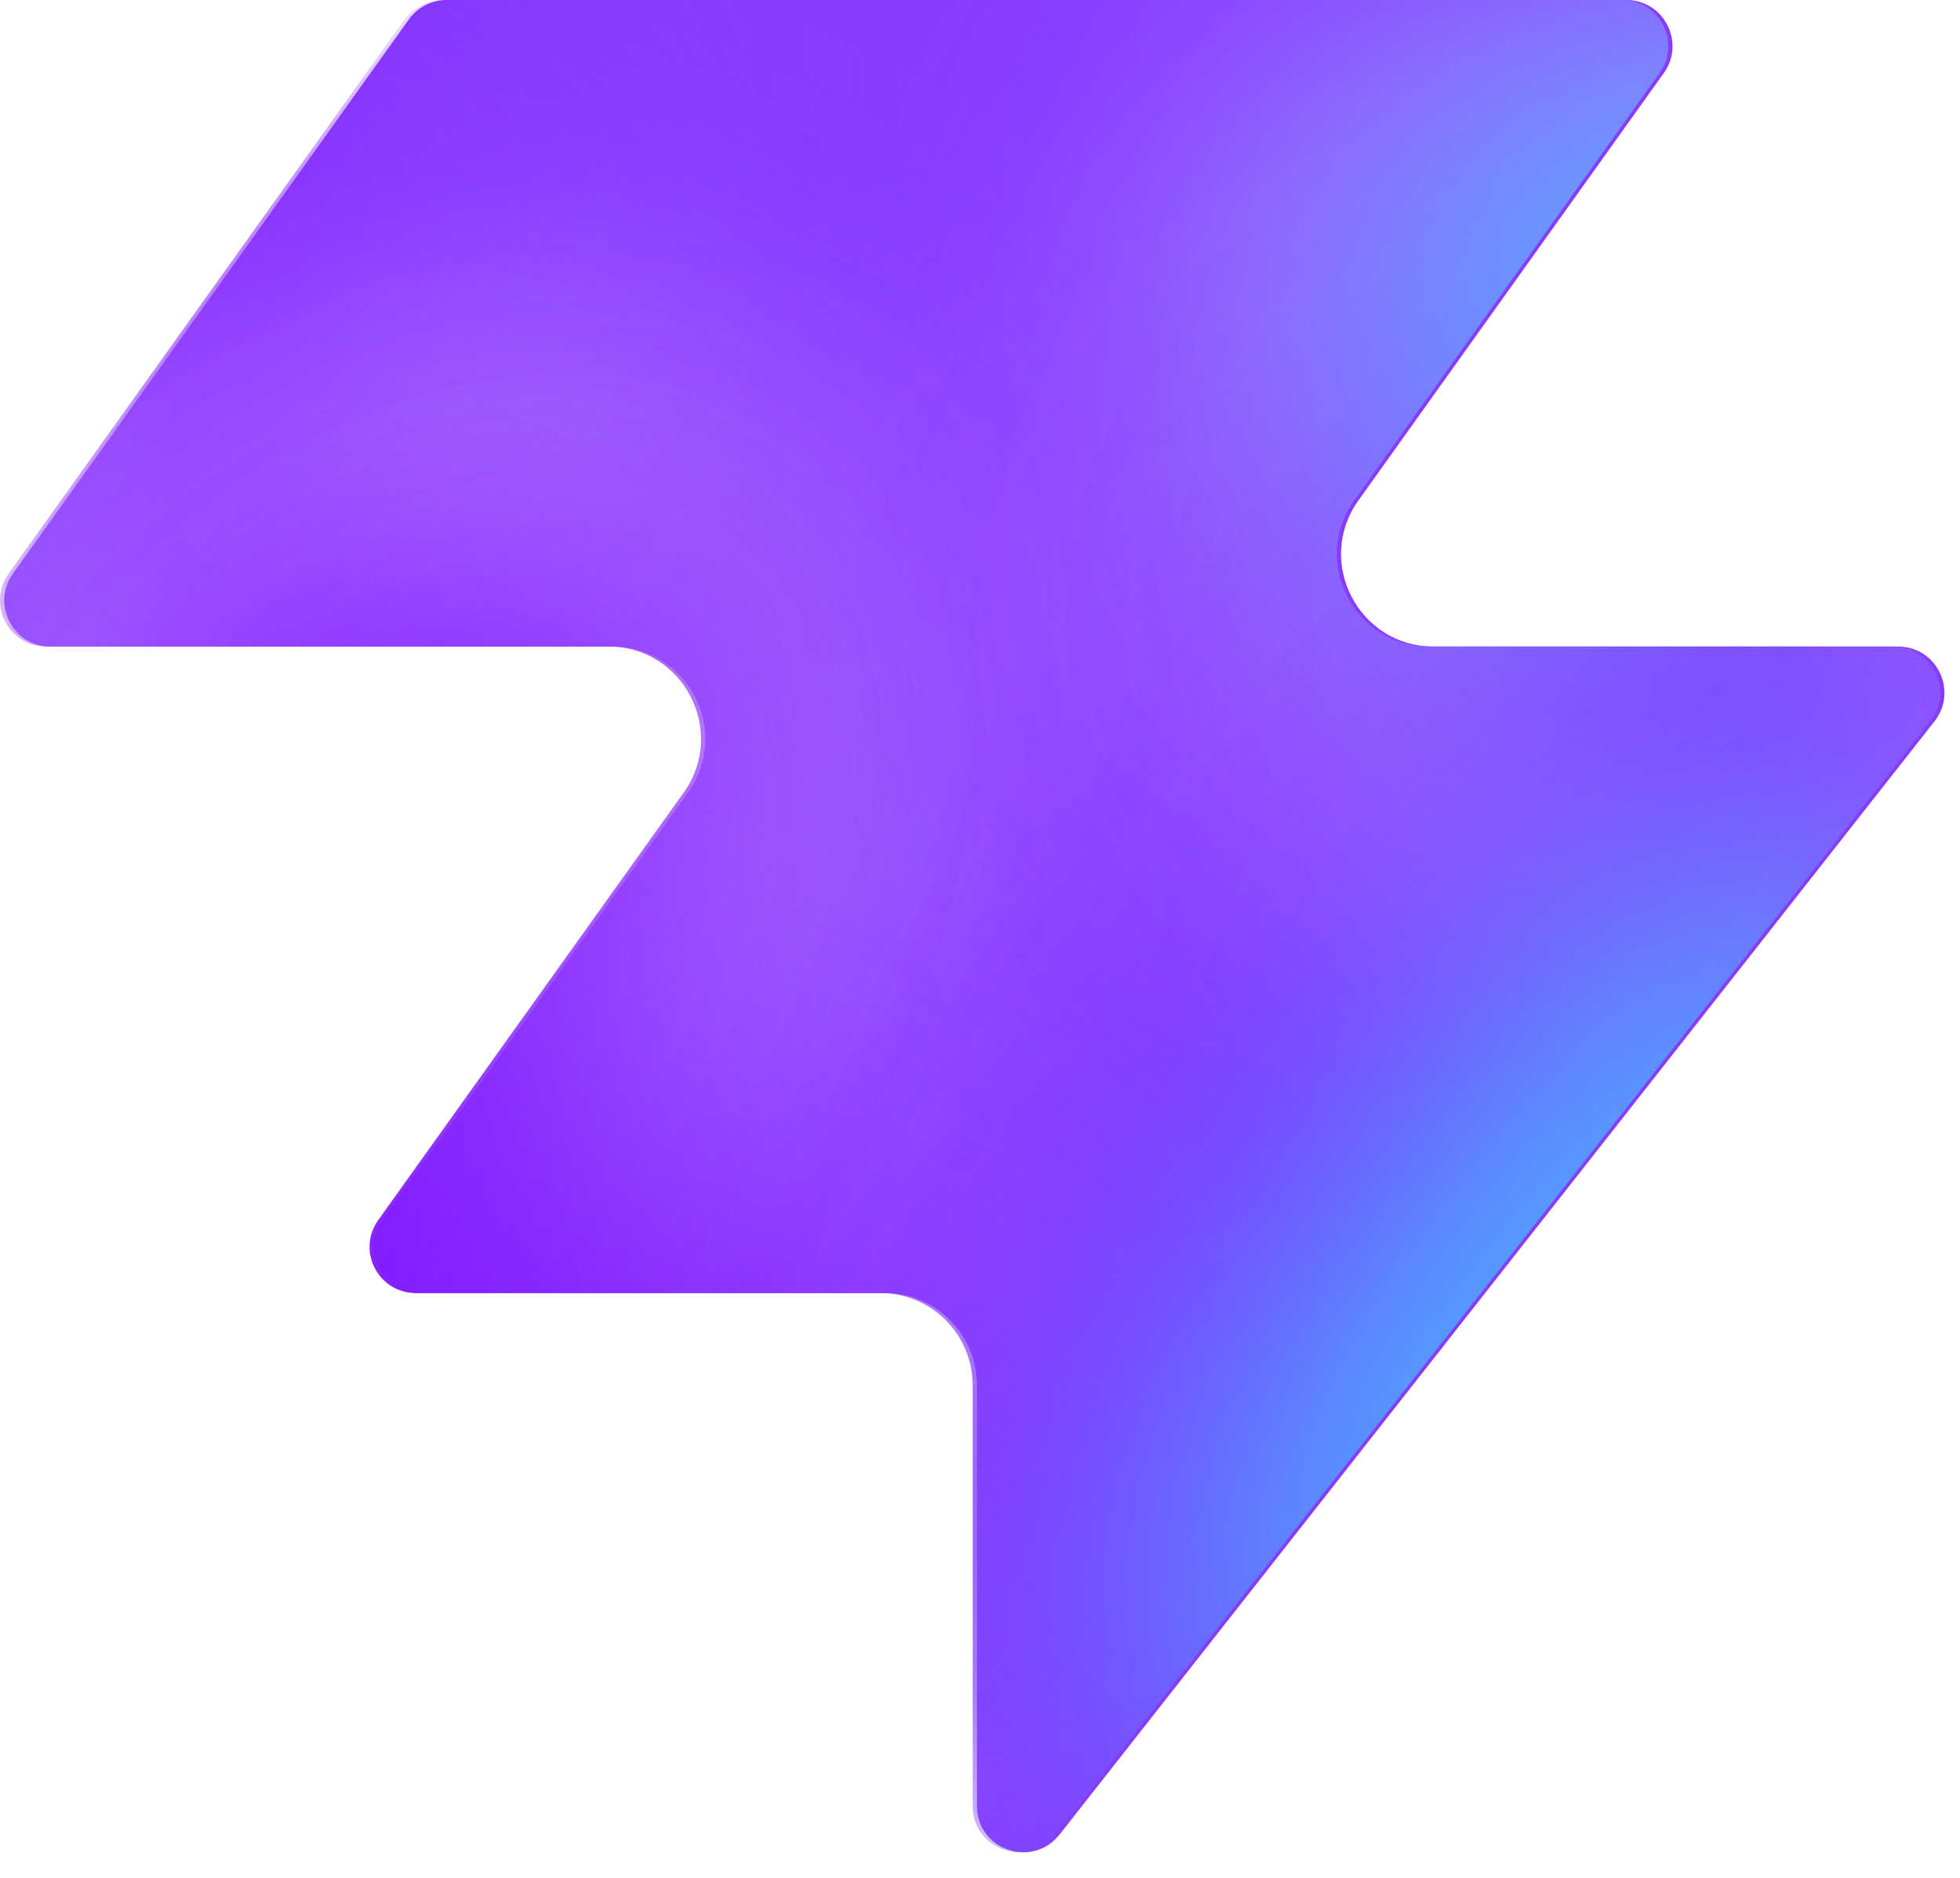
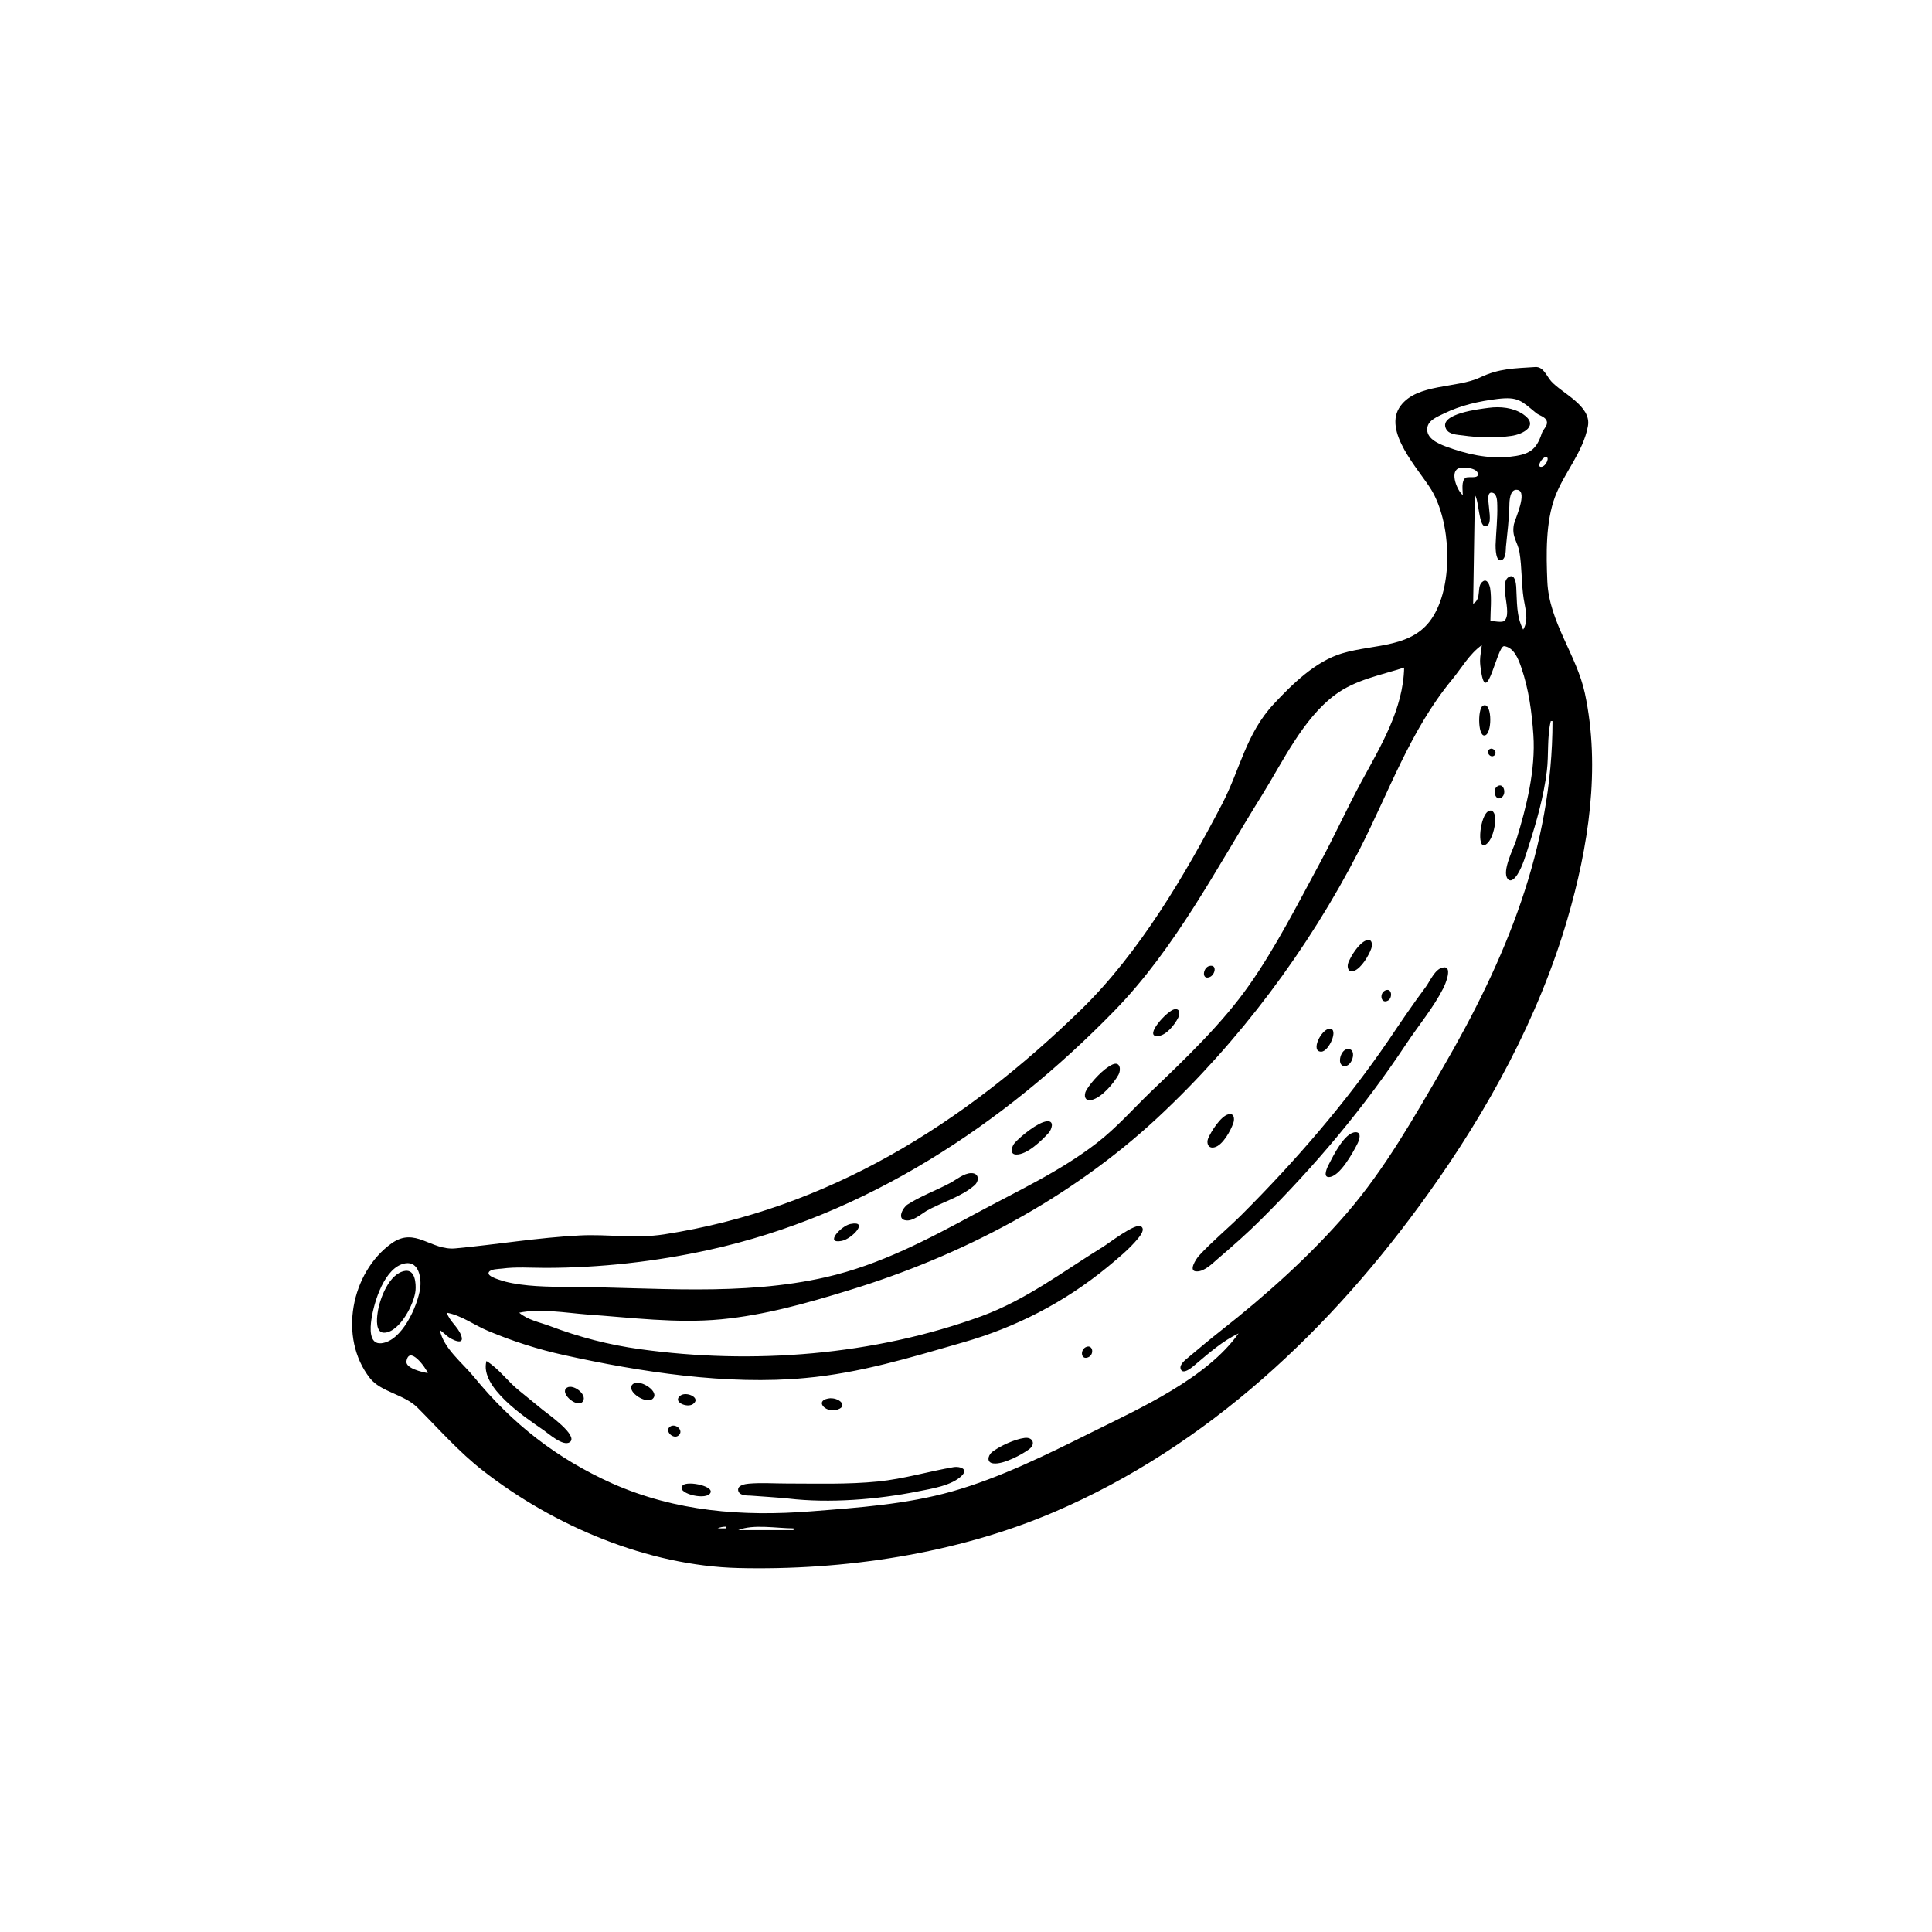
- <svg xmlns="http://www.w3.org/2000/svg" width="48" height="46" fill="none" viewBox="0 0 48 46">
-   <path fill="#863bff" d="M25.946 44.938c-.664.845-2.021.375-2.021-.698V33.937a2.26 2.26 0 0 0-2.262-2.262H10.287c-.92 0-1.456-1.04-.92-1.788l7.48-10.471c1.07-1.497 0-3.578-1.842-3.578H1.237c-.92 0-1.456-1.04-.92-1.788L10.013.474c.214-.297.556-.474.92-.474h28.894c.92 0 1.456 1.04.92 1.788l-7.48 10.471c-1.07 1.498 0 3.579 1.842 3.579h11.377c.943 0 1.473 1.088.89 1.83L25.947 44.94z" style="fill:#863bff;fill:color(display-p3 .525 .23 1);fill-opacity:1" />
-   <mask id="a" width="48" height="46" x="0" y="0" maskUnits="userSpaceOnUse" style="mask-type:alpha">
-     <path fill="#000" d="M25.842 44.938c-.664.844-2.021.375-2.021-.698V33.937a2.26 2.26 0 0 0-2.262-2.262H10.183c-.92 0-1.456-1.04-.92-1.788l7.48-10.471c1.07-1.498 0-3.579-1.842-3.579H1.133c-.92 0-1.456-1.04-.92-1.787L9.91.473c.214-.297.556-.474.92-.474h28.894c.92 0 1.456 1.04.92 1.788l-7.48 10.471c-1.07 1.498 0 3.578 1.842 3.578h11.377c.943 0 1.473 1.088.89 1.832L25.843 44.94z" style="fill:#000;fill-opacity:1" />
-   </mask>
-   <g mask="url(#a)">
-     <g filter="url(#b)">
-       <ellipse cx="5.508" cy="14.704" fill="#ede6ff" rx="5.508" ry="14.704" style="fill:#ede6ff;fill:color(display-p3 .927 .903 1);fill-opacity:1" transform="matrix(.00324 1 1 -.00324 -4.47 31.516)" />
-     </g>
-     <g filter="url(#c)">
-       <ellipse cx="10.399" cy="29.851" fill="#ede6ff" rx="10.399" ry="29.851" style="fill:#ede6ff;fill:color(display-p3 .927 .903 1);fill-opacity:1" transform="matrix(.00324 1 1 -.00324 -39.328 7.883)" />
-     </g>
-     <g filter="url(#d)">
-       <ellipse cx="5.508" cy="30.487" fill="#7e14ff" rx="5.508" ry="30.487" style="fill:#7e14ff;fill:color(display-p3 .492 .077 1);fill-opacity:1" transform="rotate(89.814 -25.913 -14.639)scale(1 -1)" />
-     </g>
-     <g filter="url(#e)">
-       <ellipse cx="5.508" cy="30.599" fill="#7e14ff" rx="5.508" ry="30.599" style="fill:#7e14ff;fill:color(display-p3 .492 .077 1);fill-opacity:1" transform="rotate(89.814 -32.644 -3.334)scale(1 -1)" />
-     </g>
-     <g filter="url(#f)">
-       <ellipse cx="5.508" cy="30.599" fill="#7e14ff" rx="5.508" ry="30.599" style="fill:#7e14ff;fill:color(display-p3 .492 .077 1);fill-opacity:1" transform="matrix(.00324 1 1 -.00324 -34.34 30.47)" />
-     </g>
-     <g filter="url(#g)">
-       <ellipse cx="14.072" cy="22.078" fill="#ede6ff" rx="14.072" ry="22.078" style="fill:#ede6ff;fill:color(display-p3 .927 .903 1);fill-opacity:1" transform="rotate(93.35 24.506 48.493)scale(-1 1)" />
-     </g>
-     <g filter="url(#h)">
-       <ellipse cx="3.47" cy="21.501" fill="#7e14ff" rx="3.47" ry="21.501" style="fill:#7e14ff;fill:color(display-p3 .492 .077 1);fill-opacity:1" transform="rotate(89.009 28.708 47.59)scale(-1 1)" />
-     </g>
-     <g filter="url(#i)">
-       <ellipse cx="3.47" cy="21.501" fill="#7e14ff" rx="3.47" ry="21.501" style="fill:#7e14ff;fill:color(display-p3 .492 .077 1);fill-opacity:1" transform="rotate(89.009 28.708 47.59)scale(-1 1)" />
-     </g>
-     <g filter="url(#j)">
-       <ellipse cx=".387" cy="8.972" fill="#7e14ff" rx="4.407" ry="29.108" style="fill:#7e14ff;fill:color(display-p3 .492 .077 1);fill-opacity:1" transform="rotate(39.51 .387 8.972)" />
-     </g>
-     <g filter="url(#k)">
-       <ellipse cx="47.523" cy="-6.092" fill="#7e14ff" rx="4.407" ry="29.108" style="fill:#7e14ff;fill:color(display-p3 .492 .077 1);fill-opacity:1" transform="rotate(37.892 47.523 -6.092)" />
-     </g>
-     <g filter="url(#l)">
-       <ellipse cx="41.412" cy="6.333" fill="#47bfff" rx="5.971" ry="9.665" style="fill:#47bfff;fill:color(display-p3 .28 .748 1);fill-opacity:1" transform="rotate(37.892 41.412 6.333)" />
-     </g>
-     <g filter="url(#m)">
-       <ellipse cx="-1.879" cy="38.332" fill="#7e14ff" rx="4.407" ry="29.108" style="fill:#7e14ff;fill:color(display-p3 .492 .077 1);fill-opacity:1" transform="rotate(37.892 -1.88 38.332)" />
-     </g>
-     <g filter="url(#n)">
-       <ellipse cx="-1.879" cy="38.332" fill="#7e14ff" rx="4.407" ry="29.108" style="fill:#7e14ff;fill:color(display-p3 .492 .077 1);fill-opacity:1" transform="rotate(37.892 -1.88 38.332)" />
-     </g>
-     <g filter="url(#o)">
-       <ellipse cx="35.651" cy="29.907" fill="#7e14ff" rx="4.407" ry="29.108" style="fill:#7e14ff;fill:color(display-p3 .492 .077 1);fill-opacity:1" transform="rotate(37.892 35.651 29.907)" />
-     </g>
-     <g filter="url(#p)">
-       <ellipse cx="38.418" cy="32.4" fill="#47bfff" rx="5.971" ry="15.297" style="fill:#47bfff;fill:color(display-p3 .28 .748 1);fill-opacity:1" transform="rotate(37.892 38.418 32.4)" />
-     </g>
+ <svg xmlns="http://www.w3.org/2000/svg" width="1120pt" height="1120pt" viewBox="0 0 1120 1120" version="1.1">
+   <g id="surface1">
+     <path style=" stroke:none;fillRule:nonzero;fill:rgb(0%,0%,0%);fillOpacity:1;" d="M 889.984 212.781 C 878 213.578 869.18 213.488 858 218.816 C 844.59 225.207 821.66 222.273 812 235.184 C 801 249.785 822.551 272.059 829.797 284 C 841 302.574 842.668 337.75 831 357 C 819.617 376.02 796.965 373.074 778 378.77 C 762.57 383.406 749.176 396.559 738.426 408.09 C 722.297 425.391 719 445.793 708.516 466 C 686.996 507.254 660.496 552.297 627 585 C 558.617 651.719 480.246 700.805 385 715.574 C 368.23 718.176 352.586 715.355 336 716.211 C 311.789 717.453 288 721.457 264 723.699 C 249.68 725.031 240.75 711 227 720.789 C 203.605 737.535 195.938 775.406 214.512 799 C 220.84 807 234.262 808.262 242 816 C 254.531 828.531 265.934 841.613 280 852.574 C 321 884.625 375.629 907.703 428 909 C 489.203 910.484 554.312 900.816 611 876.574 C 700.301 838.383 772.203 770 827.91 692 C 862.336 644 891.898 590.012 908.574 533 C 920.84 491.066 928 445.227 918.789 402 C 913.98 379.539 898 360.633 897 337 C 896.355 321.551 895.957 302.664 901.465 288 C 906.75 274 917.797 262.094 920.539 247 C 922.672 235.242 905.434 228 899.215 221 C 896.531 218 894.793 212.461 889.984 212.781 M 868 231.285 C 880.172 229.789 881.992 232.453 890.34 239.277 C 892.277 241 895.801 241.449 896.656 244.105 C 897.496 246.703 894.559 248.816 893.824 251.09 C 890.613 261.07 886.422 263.602 875 264.824 C 862.578 266.156 849.586 263.117 838 258.77 C 833.5 257.082 826.566 254.008 827.426 248.016 C 828 243.488 833.449 241.531 837 239.754 C 846.699 235 857.254 232.605 868 231.285 M 863 236.426 C 858.383 237.055 833.727 239.703 838.289 248.609 C 839.965 252 844.871 252 848 252.422 C 856.77 253.691 867.203 254 876 252.711 C 883.254 251.758 892.391 246.512 882.957 240.133 C 877.234 236.266 869.668 235.52 863 236.426 M 895.863 265 C 898.855 264.336 896.262 270.59 893.406 270.652 C 890.508 270.719 894 265.258 895.863 265 M 848 287 C 844.949 284.711 840.391 274.012 845.32 271.605 C 847.703 270.438 856.793 271.055 856.793 275 C 856.793 277.688 851 276 849.602 277 C 847 278.789 848 284.305 848 287 M 883 365 C 878.902 357.184 879.492 348.559 878.957 340 C 878.848 338.242 878.238 333 875.211 334.207 C 867.91 337.215 877.336 355.555 871.973 360 C 870.465 361.055 865.93 360 864 360 C 864 354 864.812 347.078 863.852 341.004 C 863.586 339.328 862.188 335.289 859.723 337 C 855.539 339.691 859.379 347 854 350 L 855 287 C 857.387 290.035 857.219 305 860.922 305 C 867.883 305 858.551 283.316 865.547 285.754 C 868 286.641 867.93 291 867.984 293 C 868.191 300.762 867.285 308.301 867 316 C 866.992 317.656 867 326.215 870.621 324.652 C 873 323.574 872.871 319.152 873 317 C 873.832 309.047 874.793 301 875 293 C 875 290.332 875.285 283.156 879.727 284 C 885.84 285 878.199 301 877.617 304 C 876.246 311.285 879.797 314 880.852 320.129 C 882.332 329 881.902 338.121 883.273 347 C 884.219 353.109 886.402 359.316 883 365 M 859 374 C 858.762 377.004 858 380 858 383 C 858 385.023 858.281 387.004 858.578 389 C 861.801 410.496 867.938 374.008 872 374.582 C 877.793 375.355 880.34 382.395 881.922 387 C 886.254 399.621 888 412.781 888.91 426 C 890.289 446.129 884.891 468 878.973 487 C 877.543 491.629 870.473 505.07 874 509.453 C 875.992 512 878.637 508.535 879.637 507 C 882.809 502 884.504 495.605 886.328 490 C 890.859 476.102 894.926 461.547 896.715 447 C 897.887 437.465 896.77 427.363 899 418 L 900 418 C 900 491.449 872.742 556.426 836.426 619 C 819.531 648.109 803 677.398 781 703 C 759.379 728.062 733.969 750.766 708 771.211 C 701.566 776.277 695.281 781.531 689 786.805 C 687.309 788.242 683.527 791 684.461 793.633 C 685.781 797.492 691.672 792.113 693 791 C 700.746 784.48 708.793 777.355 718 773 C 699.633 799 660.676 816.508 633 830.246 C 607.363 843 579.594 856.785 552 864.57 C 525.332 872.098 497.398 874.016 470 876.145 C 430.211 879.242 391.746 876.227 355 860 C 322.73 845.492 297 825.461 274.574 798 C 268 790 257 781.547 255 771 C 256.516 772.145 257.863 773.359 259.309 774.59 C 261.465 776.426 269.867 780.691 267.277 774 C 265.398 769.098 260.73 766.09 259 761 C 267.469 762.508 275 768.258 283 771.574 C 297.258 777.559 311.902 782.242 327 785.574 C 371.18 795.336 421.723 803.141 467 798.828 C 498.355 796 527.828 787 558 778.289 C 588.855 769.523 617 755.035 642 734.535 C 648 729.551 654.707 724.066 659.691 718 C 660.953 716.461 664 712.703 661.539 711 C 658.289 708.598 642.535 721 639 723.066 C 615.617 737.496 595 753.402 569 763 C 506.613 785.742 436.469 791.227 371 782.129 C 353 779.648 335.867 775.191 319 768.809 C 312.844 766.48 306 765.277 301 761 C 312.668 758.473 328 761.035 340 762 C 365.719 763.797 392 767.293 418 764.828 C 443.195 762.43 467.883 755.441 492 748.023 C 557.59 728 620.453 695 671 648 C 718.219 604 758.438 550.379 787.891 493 C 805.176 459.332 817.414 423.48 841.75 394 C 847.34 387.227 851.762 379.141 859 374 M 814 387 C 813.5 411.094 800.367 432.598 789.309 453 C 780.926 468.465 773.68 484.523 765.309 500 C 752.492 523.695 739.688 549 724.23 571 C 708.461 593.516 686.781 614.121 667 633.039 C 656.703 643 647.289 653.727 636 662.484 C 614.605 679.09 589.656 690.512 566 703.309 C 538 718.402 510.215 733.195 479 740.348 C 429.836 751.613 378.953 746.238 329 746 C 317.535 746 304 745.762 293 743 C 291.484 742.445 281.891 740.234 283.348 737.527 C 284.383 735.602 289 735.68 291 735.426 C 299.172 734.309 307.762 735 316 735 C 347.828 735 379.871 731.402 411 724.574 C 502 704.602 581.707 652 645.984 586 C 681.285 549.809 705 503.594 731.574 461 C 743.691 441.547 755.246 416.711 774 402.762 C 785.754 394.02 800.355 391.438 814 387 M 859.586 409.176 C 856.387 411.051 856.754 429.176 861.492 426 C 865.238 423.332 864.723 406.164 859.586 409.176 M 863.602 434.254 C 861 435.652 863.883 439.758 866.219 438 C 868.266 436.324 865.75 433.062 863.602 434.254 M 867.73 456.047 C 865 458.113 867 464.809 870.527 462.246 C 873.695 460 871.52 453.023 867.73 456.047 M 863 470.176 C 858 472.457 855.984 492.246 860.91 489.824 C 864.988 487.816 866.82 479.094 866.867 475.004 C 866.891 473 866 468.73 863 470.176 M 791.957 545.176 C 787.715 546.828 783.27 554 781.668 558 C 780.672 560.535 781.527 564.176 785 562.824 C 789.25 561.176 793.391 554.09 794.906 550.004 C 795.781 547.641 795.48 543.805 791.957 545.176 M 701 560 C 697.352 561 696.5 568 701 566.504 C 704.473 565.453 705.855 558.766 701 560 M 836 561 C 831.809 562.043 829 568.73 826.625 572 C 819 582.203 812 592.57 804.973 603 C 780.199 639.266 751 673 720 704 C 711.871 712.129 702.797 719.523 695 728 C 693.582 729.617 688.285 737.309 694 737.043 C 698.441 737 702.949 732.324 706 729.715 C 714.52 722.418 723 715 731 707 C 762.77 675.383 790.559 642.359 815.332 605 C 822.262 594.551 830.965 584.164 836.629 573 C 837.719 571 842.832 559.035 836 561 M 803 574.176 C 799.332 576 800.625 582.309 804.699 580 C 807.465 578.285 806.883 572.445 803 574.176 M 680.938 585.059 C 676.738 585.676 662.875 601 671 600.621 C 676 600.477 680.984 594.023 683 590.004 C 684 588 684.246 584.574 680.938 585.059 M 770.852 596.348 C 765.992 596.426 759.422 609.762 765.98 609.652 C 770.434 609.582 776.234 596.254 770.852 596.348 M 781 608.176 C 776.719 608.762 774.648 618.613 780 618 C 784.391 617.43 786.711 607.41 781 608.176 M 644.957 617.086 C 639.801 619.355 632.562 627.164 629.762 632 C 628 635 628.918 638.754 633 637.621 C 638.922 636 645.539 628.148 648.422 623 C 650 620.055 649.359 615.145 644.957 617.086 M 712 646 C 707.633 647.141 702 656 700.363 660 C 699.223 662.793 700.527 666 704 665.109 C 708.832 664 713.496 655.363 714.984 651.004 C 715.766 648.727 715.551 645 712 646 M 606.891 650.02 C 601.676 650.527 591.777 658.652 588.32 662.465 C 586.578 664.383 585 669.129 589 669.293 C 595.379 669.535 604 661.055 607.836 656.828 C 609.578 655 611.59 649.562 606.891 650.02 M 785.848 656.348 C 779.477 656.449 772.844 670.148 770.328 675 C 769.586 676.43 766.617 682.363 770.32 682.363 C 776.586 682.363 784.426 668 786.938 663 C 787.871 661.199 789.66 656.285 785.848 656.348 M 562.98 680.07 C 558.859 680.117 554.48 683.809 551 685.691 C 542.891 690.078 533.77 693.297 526 698.352 C 523.492 700.035 519.621 706.82 525.227 707.469 C 529.172 708 533.809 704 537 702.012 C 545.773 697 557 694 564.848 687.211 C 567.754 684.695 567.77 680.016 562.98 680.07 M 492.996 709.551 C 487.613 710.617 477.648 721.391 488 719.348 C 494 718.156 504 707.359 492.996 709.551 M 235 732.363 C 242.93 731.07 244.402 741.188 243.559 747 C 242 757.316 233 777.523 221 778.715 C 213.824 779.418 214.629 769.656 215.301 765 C 216.777 754.758 223 734.309 235 732.363 M 234.98 736.723 C 225.578 738.012 220 753.113 218.926 761 C 218.391 764.406 217.543 773 223 772.574 C 231.852 772.066 240.262 755.605 240.891 748 C 241.215 744.094 240.684 736 234.98 736.723 M 300 760 L 299 761 L 300 760 M 629.215 781.086 C 625.996 783 626.785 788.598 630.871 786.824 C 634.703 785.16 633.461 778.773 629.215 781.086 M 248 796 C 245 795.492 234.898 793.262 235.633 789.082 C 237.281 779.648 247 793.07 248 796 M 282 789 C 277.863 804.211 304.449 821.684 315 829 C 317.98 831.031 326.496 838.793 330.379 836 C 335.426 832.199 317.621 819.742 315 817.609 L 301 806.195 C 294.414 801 289.234 793.418 282 789 M 367.336 802.07 C 361.656 805.621 374 814.328 378.238 811 C 383 807 371.359 799.559 367.336 802.07 M 328 805.027 C 325.176 808.5 335 816.562 337.914 812.383 C 340.777 808.223 331.234 801.273 328 805.027 M 394.477 809.023 C 389.559 812.609 398.203 816.363 401.664 814 C 406.766 810.445 398 806.426 394.477 809.023 M 480 810.742 C 472.371 812.266 478.496 818.551 483.996 817.504 C 492.996 815.781 486.254 809.5 480 810.742 M 388.426 827.047 C 384.992 829.504 390.379 834.723 393.379 832.148 C 396.68 829.32 391.582 824.789 388.426 827.047 M 593.996 833.574 C 588.234 834.32 579.695 838.234 575 841.816 C 572.582 844 571.84 848 576 848.355 C 581.598 849 592.531 843.238 596.766 840 C 600.516 837 598.633 833 593.996 833.574 M 552.996 850.469 C 538.203 853 524 857.328 509 858.832 C 491.406 860.59 473.684 860 456 860 C 448.738 860 441.234 859.457 434 860.094 C 432 860.27 427.402 861 427.922 864 C 428.434 867 432.773 867 435 867.023 C 442.32 867.574 449.715 868 457 868.715 C 480.824 871.527 508.562 869.285 532 864.602 C 539.789 863.043 551.805 861.289 557.637 855.367 C 561.512 851.438 556.297 850 552.996 850.469 M 395.852 861.023 C 391.387 865.266 407.695 869.746 411.352 866.066 C 415.594 861.797 398.809 858.211 395.852 861.023 M 421 885 L 421 886 L 416 886 C 417.77 885.223 419 885.09 421 885 M 460 886 L 460 887 L 428 887 C 436.605 883.391 450.66 886 460 886 " />
  </g>
-   <defs>
-     <filter id="b" width="60.045" height="41.654" x="-19.77" y="16.149" color-interpolation-filters="sRGB" filterUnits="userSpaceOnUse">
-       <feFlood flood-opacity="0" result="BackgroundImageFix" />
-       <feBlend in="SourceGraphic" in2="BackgroundImageFix" result="shape" />
-       <feGaussianBlur result="effect1_foregroundBlur_2002_17158" stdDeviation="7.659" />
-     </filter>
-     <filter id="c" width="90.34" height="51.437" x="-54.613" y="-7.533" color-interpolation-filters="sRGB" filterUnits="userSpaceOnUse">
-       <feFlood flood-opacity="0" result="BackgroundImageFix" />
-       <feBlend in="SourceGraphic" in2="BackgroundImageFix" result="shape" />
-       <feGaussianBlur result="effect1_foregroundBlur_2002_17158" stdDeviation="7.659" />
-     </filter>
-     <filter id="d" width="79.355" height="29.4" x="-49.64" y="2.03" color-interpolation-filters="sRGB" filterUnits="userSpaceOnUse">
-       <feFlood flood-opacity="0" result="BackgroundImageFix" />
-       <feBlend in="SourceGraphic" in2="BackgroundImageFix" result="shape" />
-       <feGaussianBlur result="effect1_foregroundBlur_2002_17158" stdDeviation="4.596" />
-     </filter>
-     <filter id="e" width="79.579" height="29.4" x="-45.045" y="20.029" color-interpolation-filters="sRGB" filterUnits="userSpaceOnUse">
-       <feFlood flood-opacity="0" result="BackgroundImageFix" />
-       <feBlend in="SourceGraphic" in2="BackgroundImageFix" result="shape" />
-       <feGaussianBlur result="effect1_foregroundBlur_2002_17158" stdDeviation="4.596" />
-     </filter>
-     <filter id="f" width="79.579" height="29.4" x="-43.513" y="21.178" color-interpolation-filters="sRGB" filterUnits="userSpaceOnUse">
-       <feFlood flood-opacity="0" result="BackgroundImageFix" />
-       <feBlend in="SourceGraphic" in2="BackgroundImageFix" result="shape" />
-       <feGaussianBlur result="effect1_foregroundBlur_2002_17158" stdDeviation="4.596" />
-     </filter>
-     <filter id="g" width="74.749" height="58.852" x="15.756" y="-17.901" color-interpolation-filters="sRGB" filterUnits="userSpaceOnUse">
-       <feFlood flood-opacity="0" result="BackgroundImageFix" />
-       <feBlend in="SourceGraphic" in2="BackgroundImageFix" result="shape" />
-       <feGaussianBlur result="effect1_foregroundBlur_2002_17158" stdDeviation="7.659" />
-     </filter>
-     <filter id="h" width="61.377" height="25.362" x="23.548" y="2.284" color-interpolation-filters="sRGB" filterUnits="userSpaceOnUse">
-       <feFlood flood-opacity="0" result="BackgroundImageFix" />
-       <feBlend in="SourceGraphic" in2="BackgroundImageFix" result="shape" />
-       <feGaussianBlur result="effect1_foregroundBlur_2002_17158" stdDeviation="4.596" />
-     </filter>
-     <filter id="i" width="61.377" height="25.362" x="23.548" y="2.284" color-interpolation-filters="sRGB" filterUnits="userSpaceOnUse">
-       <feFlood flood-opacity="0" result="BackgroundImageFix" />
-       <feBlend in="SourceGraphic" in2="BackgroundImageFix" result="shape" />
-       <feGaussianBlur result="effect1_foregroundBlur_2002_17158" stdDeviation="4.596" />
-     </filter>
-     <filter id="j" width="56.045" height="63.649" x="-27.636" y="-22.853" color-interpolation-filters="sRGB" filterUnits="userSpaceOnUse">
-       <feFlood flood-opacity="0" result="BackgroundImageFix" />
-       <feBlend in="SourceGraphic" in2="BackgroundImageFix" result="shape" />
-       <feGaussianBlur result="effect1_foregroundBlur_2002_17158" stdDeviation="4.596" />
-     </filter>
-     <filter id="k" width="54.814" height="64.646" x="20.116" y="-38.415" color-interpolation-filters="sRGB" filterUnits="userSpaceOnUse">
-       <feFlood flood-opacity="0" result="BackgroundImageFix" />
-       <feBlend in="SourceGraphic" in2="BackgroundImageFix" result="shape" />
-       <feGaussianBlur result="effect1_foregroundBlur_2002_17158" stdDeviation="4.596" />
-     </filter>
-     <filter id="l" width="33.541" height="35.313" x="24.641" y="-11.323" color-interpolation-filters="sRGB" filterUnits="userSpaceOnUse">
-       <feFlood flood-opacity="0" result="BackgroundImageFix" />
-       <feBlend in="SourceGraphic" in2="BackgroundImageFix" result="shape" />
-       <feGaussianBlur result="effect1_foregroundBlur_2002_17158" stdDeviation="4.596" />
-     </filter>
-     <filter id="m" width="54.814" height="64.646" x="-29.286" y="6.009" color-interpolation-filters="sRGB" filterUnits="userSpaceOnUse">
-       <feFlood flood-opacity="0" result="BackgroundImageFix" />
-       <feBlend in="SourceGraphic" in2="BackgroundImageFix" result="shape" />
-       <feGaussianBlur result="effect1_foregroundBlur_2002_17158" stdDeviation="4.596" />
-     </filter>
-     <filter id="n" width="54.814" height="64.646" x="-29.286" y="6.009" color-interpolation-filters="sRGB" filterUnits="userSpaceOnUse">
-       <feFlood flood-opacity="0" result="BackgroundImageFix" />
-       <feBlend in="SourceGraphic" in2="BackgroundImageFix" result="shape" />
-       <feGaussianBlur result="effect1_foregroundBlur_2002_17158" stdDeviation="4.596" />
-     </filter>
-     <filter id="o" width="54.814" height="64.646" x="8.244" y="-2.416" color-interpolation-filters="sRGB" filterUnits="userSpaceOnUse">
-       <feFlood flood-opacity="0" result="BackgroundImageFix" />
-       <feBlend in="SourceGraphic" in2="BackgroundImageFix" result="shape" />
-       <feGaussianBlur result="effect1_foregroundBlur_2002_17158" stdDeviation="4.596" />
-     </filter>
-     <filter id="p" width="39.409" height="43.623" x="18.713" y="10.588" color-interpolation-filters="sRGB" filterUnits="userSpaceOnUse">
-       <feFlood flood-opacity="0" result="BackgroundImageFix" />
-       <feBlend in="SourceGraphic" in2="BackgroundImageFix" result="shape" />
-       <feGaussianBlur result="effect1_foregroundBlur_2002_17158" stdDeviation="4.596" />
-     </filter>
-   </defs>
</svg>
